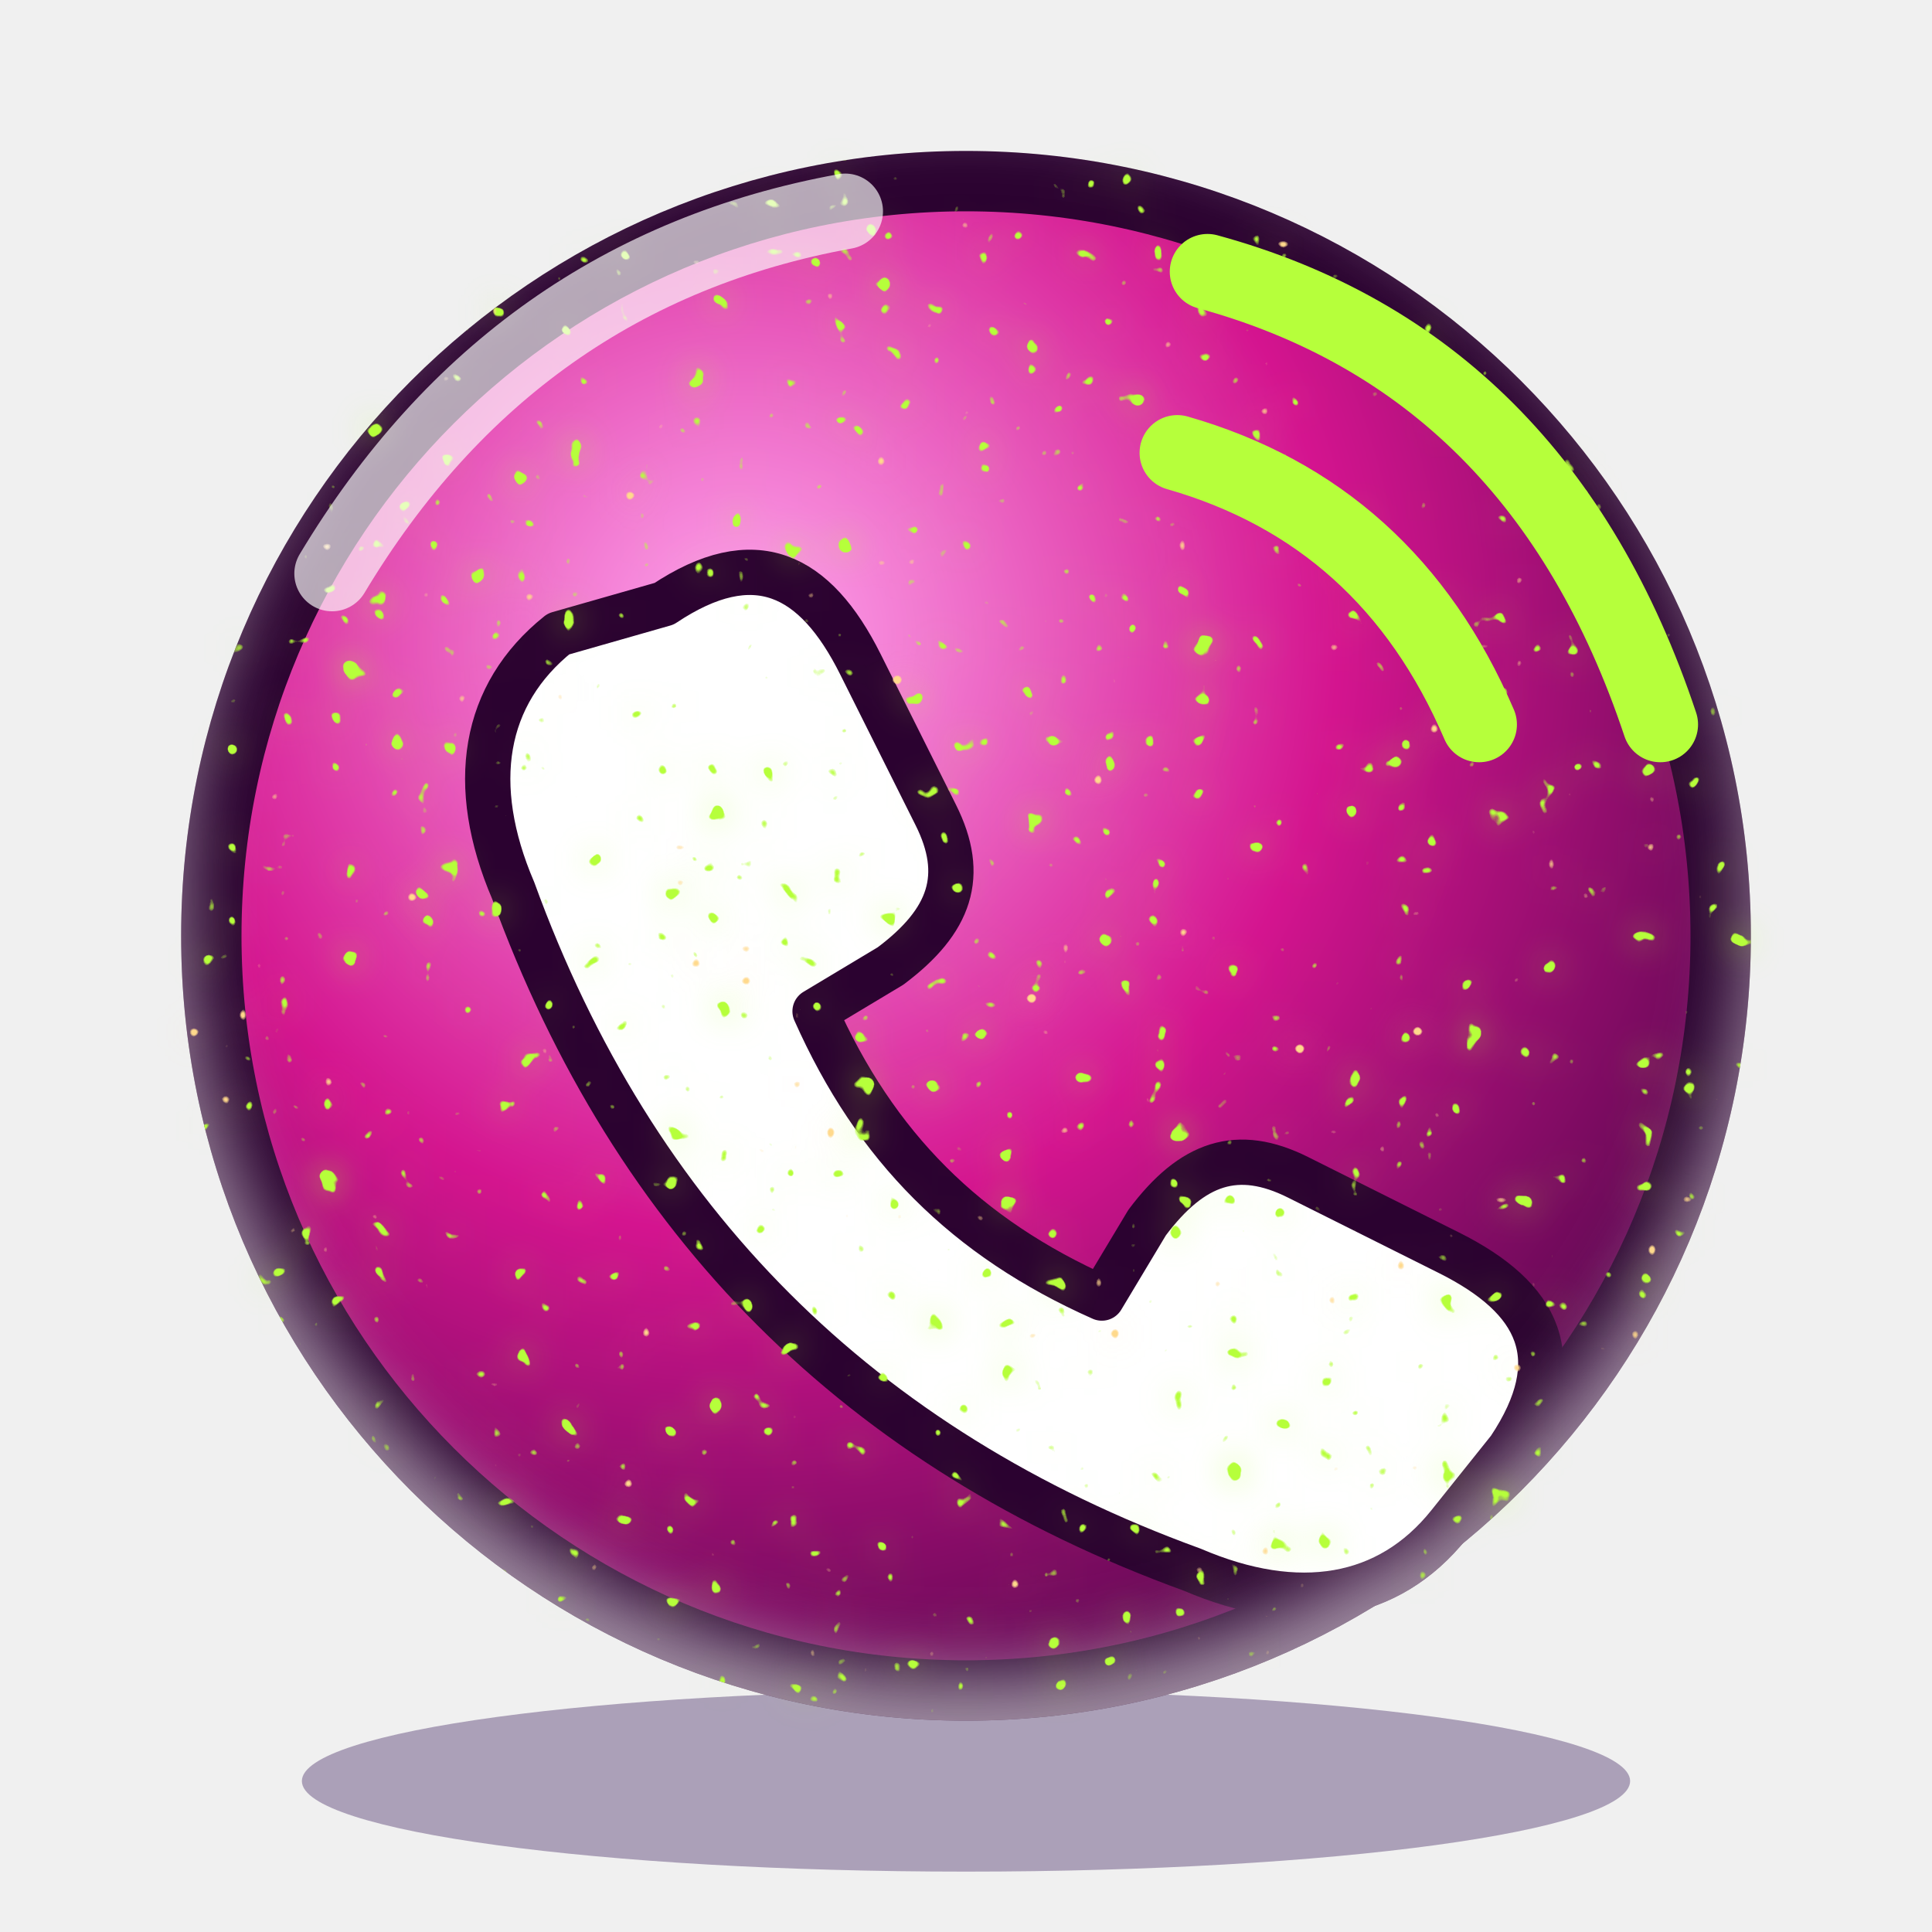
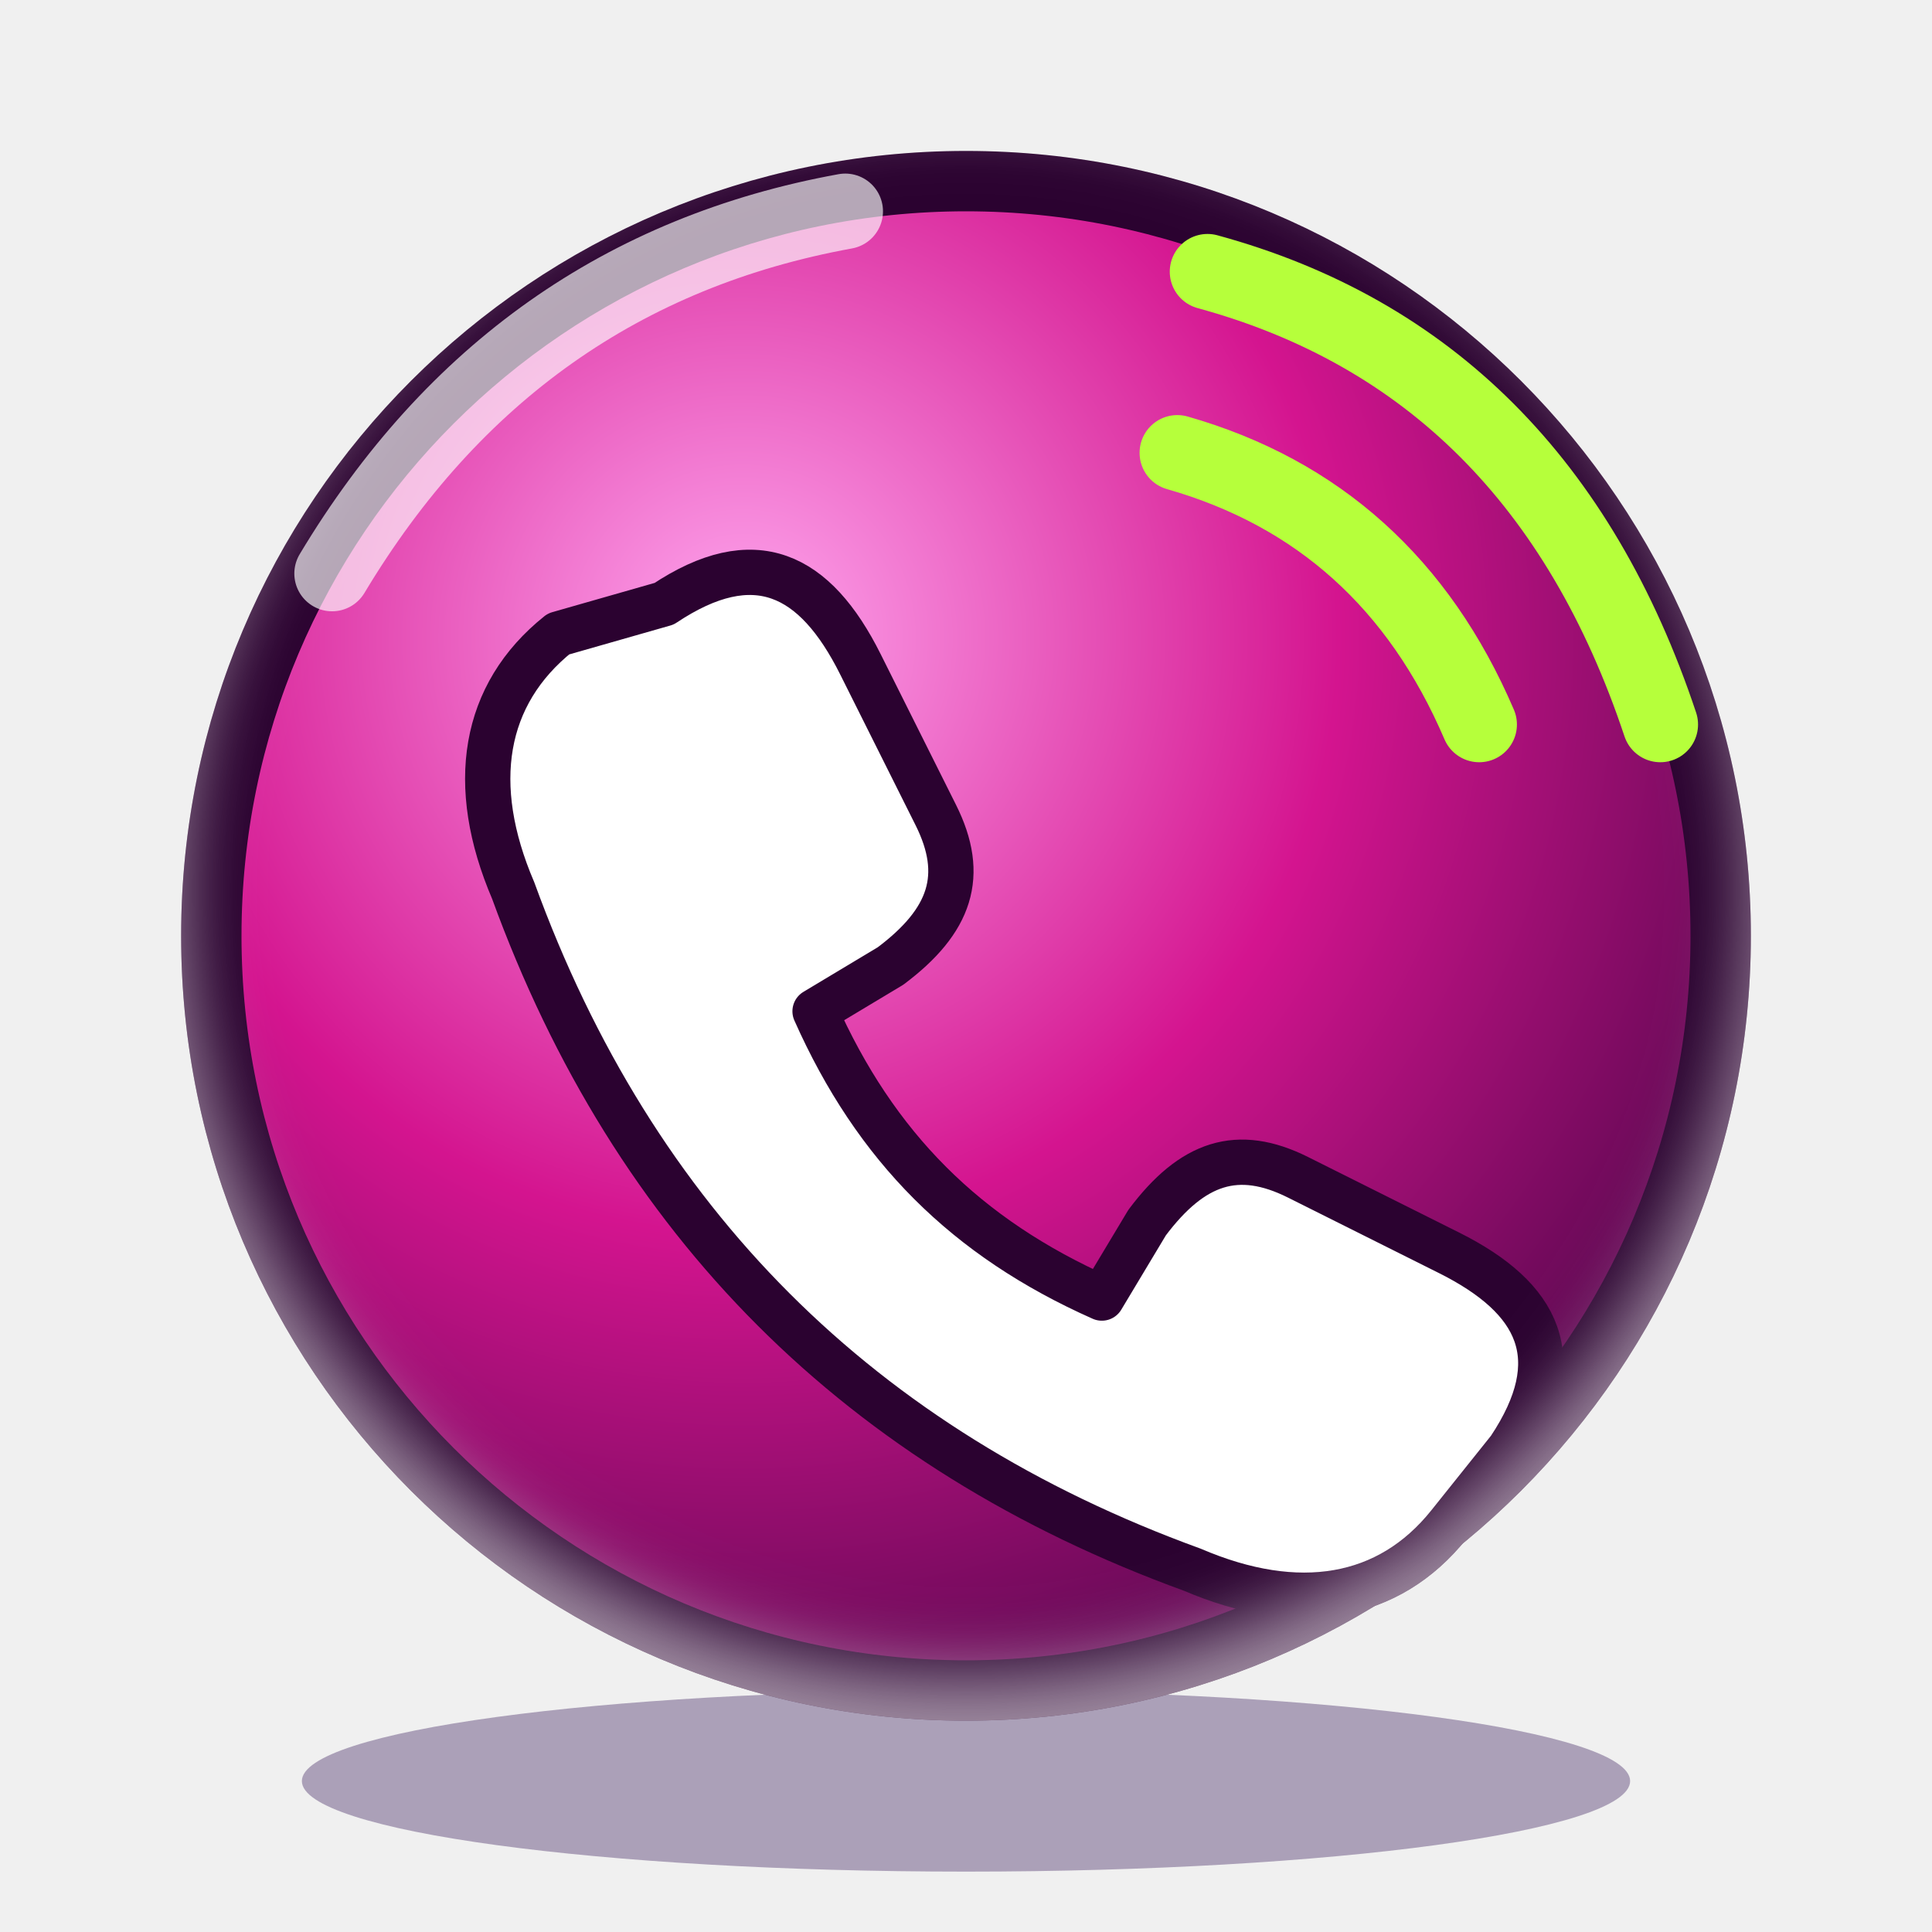
<svg xmlns="http://www.w3.org/2000/svg" viewBox="0 0 128 128">
  <defs>
    <filter id="gl" x="-10%" y="-10%" width="120%" height="120%" color-interpolation-filters="sRGB">
      <feTurbulence type="fractalNoise" baseFrequency=".62" numOctaves="2" seed="23" result="n" />
      <feColorMatrix in="n" type="matrix" values="0 0 0 0 0.714  0 0 0 0 1.000  0 0 0 0 0.231  0 0 0 22 -16.4" result="d" />
      <feComposite in="d" in2="SourceAlpha" operator="in" result="sp" />
      <feTurbulence type="fractalNoise" baseFrequency=".9" numOctaves="1" seed="63" result="n2" />
      <feColorMatrix in="n2" type="matrix" values="0 0 0 0 1  0 0 0 0 .85  0 0 0 0 .55  0 0 0 22 -16.9" result="d2" />
      <feComposite in="d2" in2="SourceAlpha" operator="in" result="sp2" />
      <feMerge result="spm">
        <feMergeNode in="sp" />
        <feMergeNode in="sp2" />
      </feMerge>
      <feGaussianBlur in="spm" stdDeviation="1.1" result="spb" />
      <feGaussianBlur in="SourceAlpha" stdDeviation="2.4" result="bl" />
      <feOffset in="bl" dx="0" dy="-3" result="up" />
      <feComposite in="SourceAlpha" in2="up" operator="out" result="rim" />
      <feFlood flood-color="#ffffff" flood-opacity=".55" />
      <feComposite in2="rim" operator="in" result="rimlight" />
      <feMerge>
        <feMergeNode in="SourceGraphic" />
        <feMergeNode in="rimlight" />
-         <feMergeNode in="spb" />
-         <feMergeNode in="spm" />
      </feMerge>
    </filter>
    <radialGradient id="c" cx=".35" cy=".3" r=".8">
      <stop offset="0" stop-color="#ffa6ee" />
      <stop offset=".5" stop-color="#d4148f" />
      <stop offset="1" stop-color="#4a0647" />
    </radialGradient>
  </defs>
  <ellipse cx="64" cy="118" rx="44" ry="6" fill="#2a0b4f" opacity=".35" />
  <g filter="url(#gl)">
    <circle cx="64" cy="62" r="50" fill="url(#c)" stroke="#2b0230" stroke-width="4" />
    <path d="M44 40c6-4 10-2 13 4l5 10c2 4 1 7-3 10l-5 3c4 9 10 15 19 19l3-5c3-4 6-5 10-3l10 5c6 3 8 7 4 13l-4 5c-4 5-10 6-17 3-22-8-37-23-45-45-3-7-2-13 3-17z" fill="#fff" stroke="#2b0230" stroke-width="3" stroke-linejoin="round" />
  </g>
  <path d="M78 30q14 4 20 18M80 18q22 6 30 30" fill="none" stroke="#b6ff3b" stroke-width="5" stroke-linecap="round" />
  <path d="M22 38q12-20 34-24" fill="none" stroke="#fff" stroke-width="5" stroke-linecap="round" opacity=".65" />
</svg>
